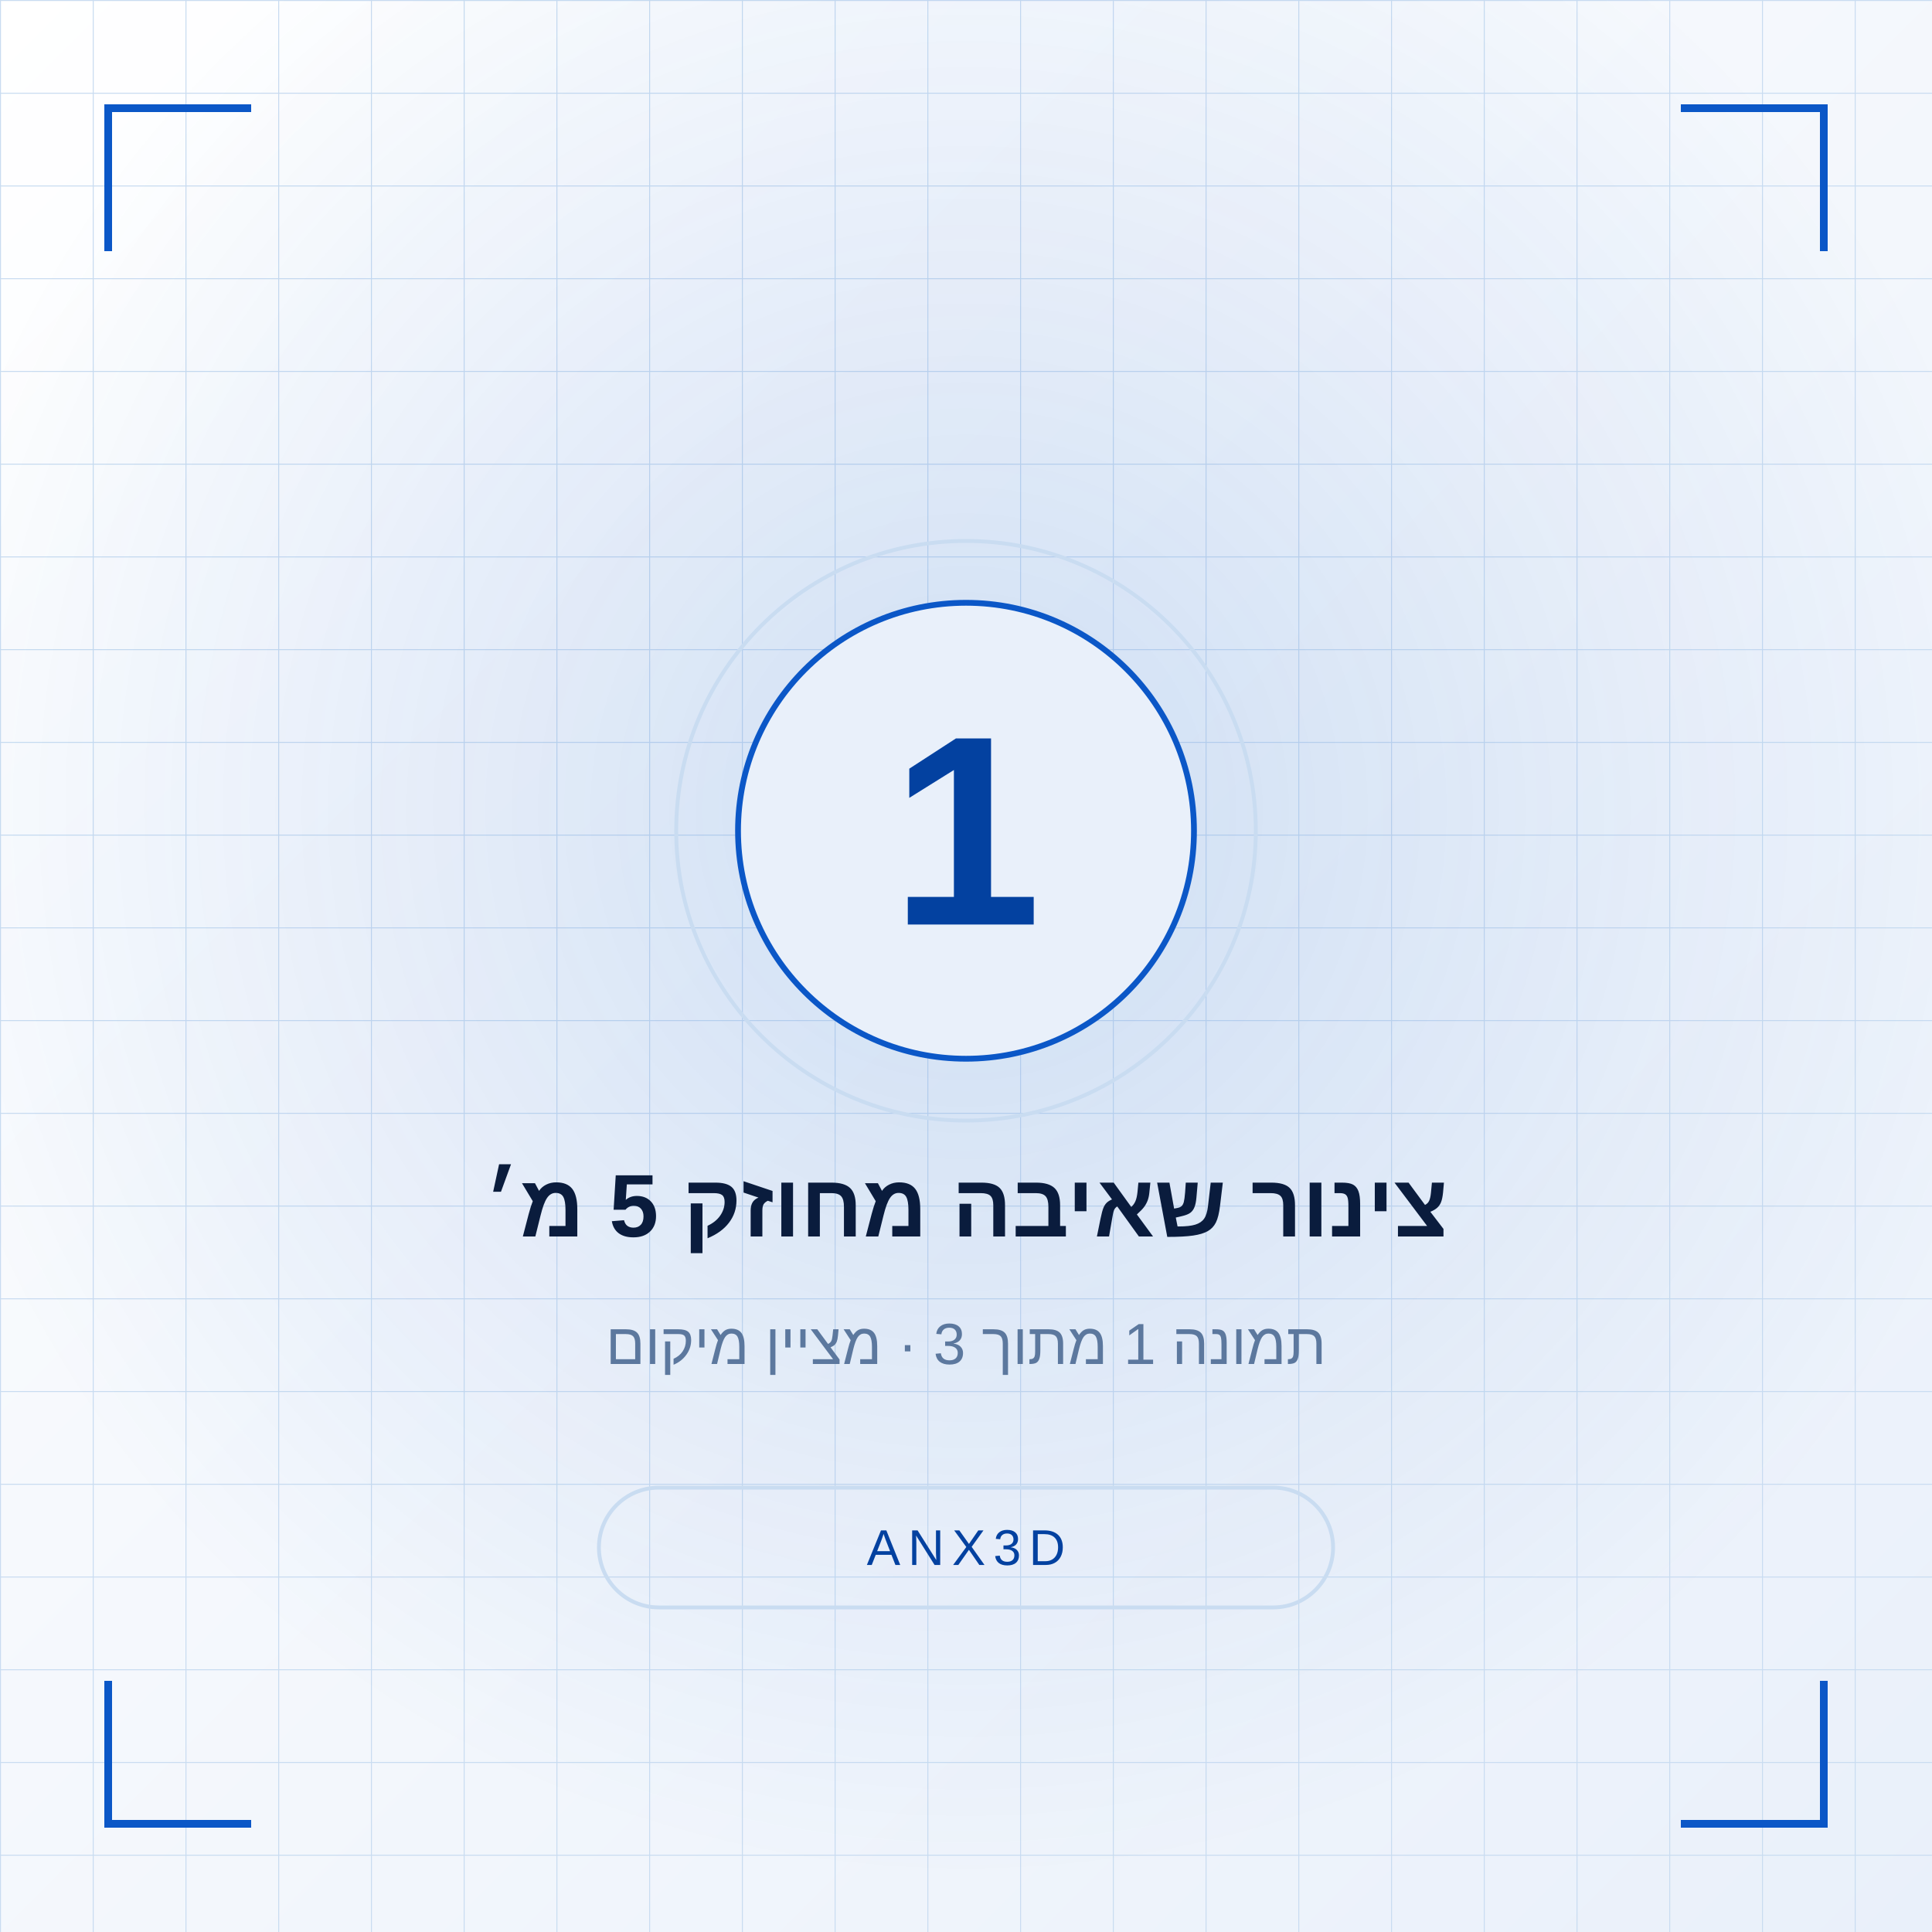
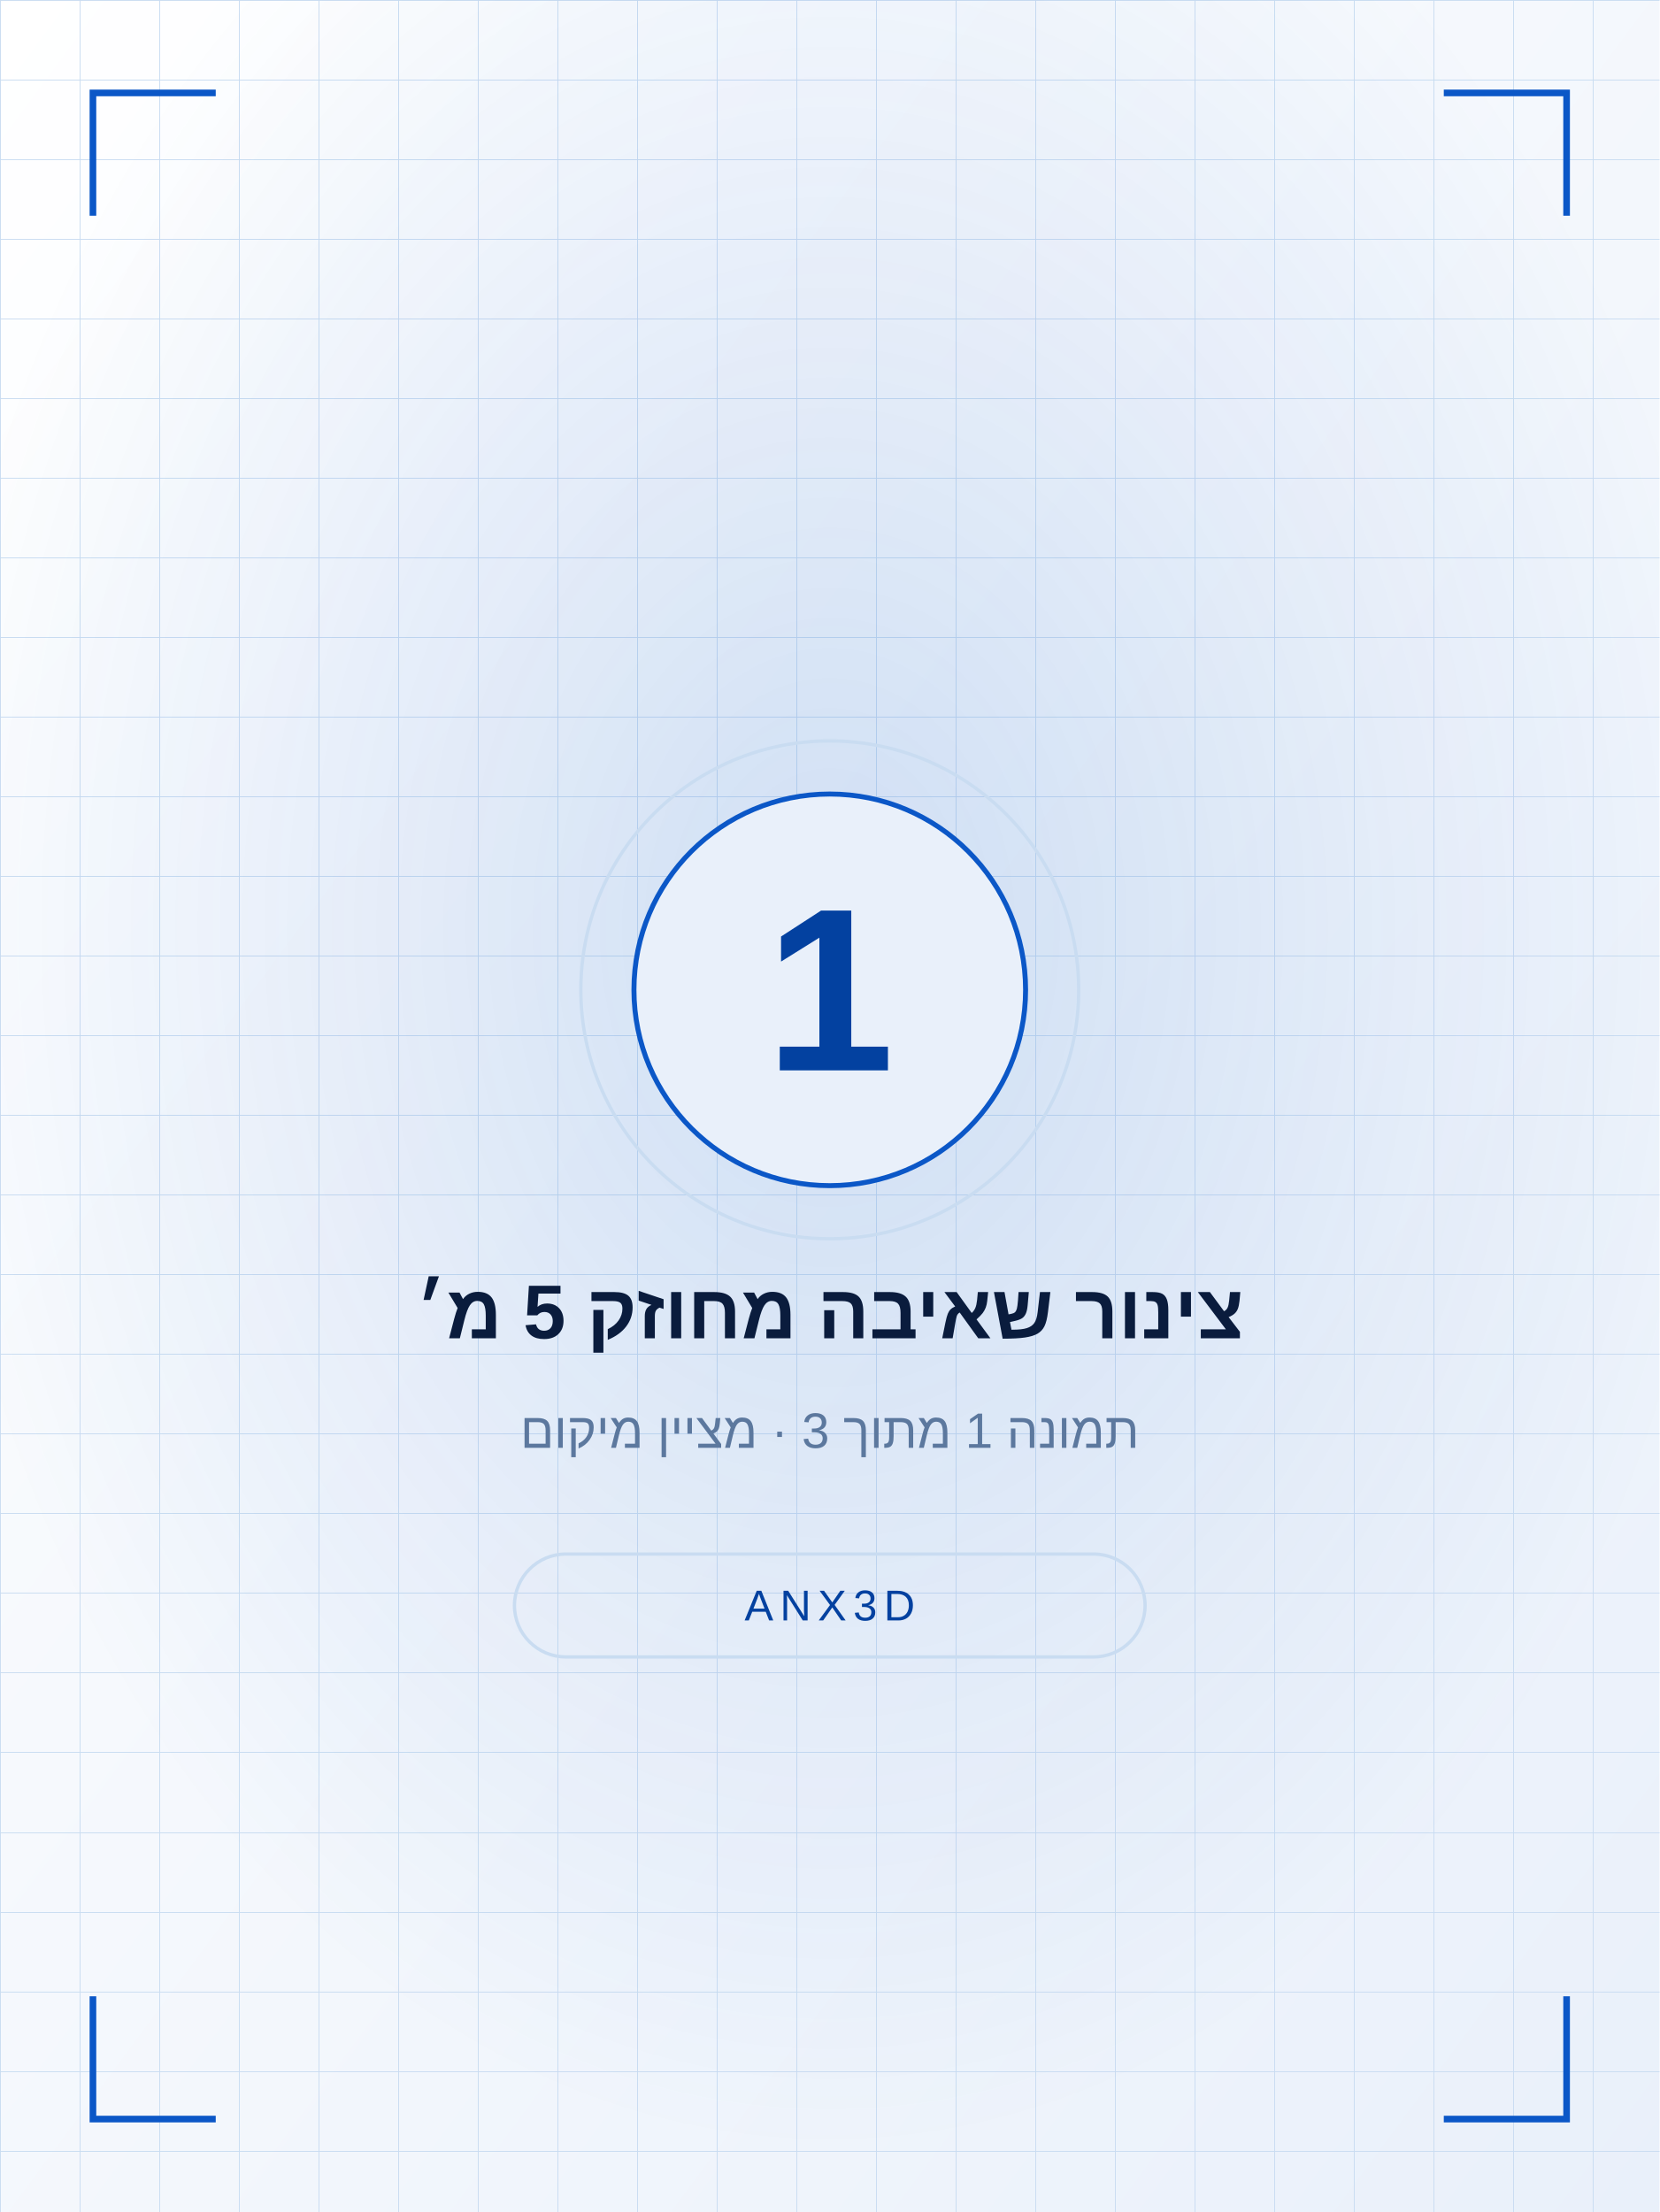
- <svg xmlns="http://www.w3.org/2000/svg" width="1000" height="1000" viewBox="0 0 1000 1000" role="img" aria-label="צינור שאיבה מחוזק 5 מ׳ — תמונה 1 מתוך 3 (מציין מיקום)">
+ <svg xmlns="http://www.w3.org/2000/svg" width="1000" height="1333" viewBox="0 0 1000 1333" role="img" aria-label="צינור שאיבה מחוזק 5 מ׳ — תמונה 1 מתוך 3 (מציין מיקום)">
  <defs>
    <linearGradient id="bg" x1="0" y1="0" x2="1" y2="1">
      <stop offset="0%" stop-color="#ffffff" />
      <stop offset="100%" stop-color="#e9f0fa" />
    </linearGradient>
    <pattern id="grid" width="48" height="48" patternUnits="userSpaceOnUse">
      <path d="M48 0H0V48" fill="none" stroke="#c9dcf1" stroke-width="1" />
    </pattern>
    <radialGradient id="glow" cx="50%" cy="42%" r="55%">
      <stop offset="0%" stop-color="#0b57c7" stop-opacity="0.16" />
      <stop offset="100%" stop-color="#0b57c7" stop-opacity="0" />
    </radialGradient>
  </defs>
-   <rect width="1000" height="1000" fill="url(#bg)" />
-   <rect width="1000" height="1000" fill="url(#grid)" />
-   <rect width="1000" height="1000" fill="url(#glow)" />
+   <rect width="1000" height="1333" fill="url(#bg)" />
+   <rect width="1000" height="1333" fill="url(#grid)" />
+   <rect width="1000" height="1333" fill="url(#glow)" />
  <path d="M56 128V56h72" fill="none" stroke="#0b57c7" stroke-width="4" stroke-linecap="square" />
  <path d="M872 56h72v72" fill="none" stroke="#0b57c7" stroke-width="4" stroke-linecap="square" />
-   <path d="M944 872v72h-72" fill="none" stroke="#0b57c7" stroke-width="4" stroke-linecap="square" />
-   <path d="M128 944H56v-72" fill="none" stroke="#0b57c7" stroke-width="4" stroke-linecap="square" />
-   <circle cx="500" cy="430" r="150" fill="none" stroke="#c9dcf1" stroke-width="2" />
-   <circle cx="500" cy="430" r="118" fill="#e9f0fa" stroke="#0b57c7" stroke-width="3" />
-   <text x="500" y="430" text-anchor="middle" dominant-baseline="central" font-family="Heebo, Arial, sans-serif" font-size="140" font-weight="700" fill="#0341a0">1</text>
-   <text x="500" y="640" text-anchor="middle" direction="rtl" font-family="Heebo, Arial, sans-serif" font-size="46" font-weight="700" fill="#0a1c3d">צינור שאיבה מחוזק 5 מ׳</text>
-   <text x="500" y="706" text-anchor="middle" direction="rtl" font-family="Heebo, Arial, sans-serif" font-size="30" fill="#5c789e">תמונה 1 מתוך 3 · מציין מיקום</text>
-   <rect x="310" y="770" width="380" height="62" rx="31" fill="none" stroke="#c9dcf1" stroke-width="2" />
-   <text x="500" y="801" text-anchor="middle" dominant-baseline="central" font-family="Heebo, Arial, sans-serif" font-size="26" letter-spacing="4" fill="#0341a0">ANX3D</text>
+   <path d="M944 1205v72h-72" fill="none" stroke="#0b57c7" stroke-width="4" stroke-linecap="square" />
+   <path d="M128 1277H56v-72" fill="none" stroke="#0b57c7" stroke-width="4" stroke-linecap="square" />
+   <circle cx="500" cy="596.5" r="150" fill="none" stroke="#c9dcf1" stroke-width="2" />
+   <circle cx="500" cy="596.5" r="118" fill="#e9f0fa" stroke="#0b57c7" stroke-width="3" />
+   <text x="500" y="596.5" text-anchor="middle" dominant-baseline="central" font-family="Heebo, Arial, sans-serif" font-size="140" font-weight="700" fill="#0341a0">1</text>
+   <text x="500" y="806.5" text-anchor="middle" direction="rtl" font-family="Heebo, Arial, sans-serif" font-size="46" font-weight="700" fill="#0a1c3d">צינור שאיבה מחוזק 5 מ׳</text>
+   <text x="500" y="872.5" text-anchor="middle" direction="rtl" font-family="Heebo, Arial, sans-serif" font-size="30" fill="#5c789e">תמונה 1 מתוך 3 · מציין מיקום</text>
+   <rect x="310" y="936.5" width="380" height="62" rx="31" fill="none" stroke="#c9dcf1" stroke-width="2" />
+   <text x="500" y="967.5" text-anchor="middle" dominant-baseline="central" font-family="Heebo, Arial, sans-serif" font-size="26" letter-spacing="4" fill="#0341a0">ANX3D</text>
</svg>
